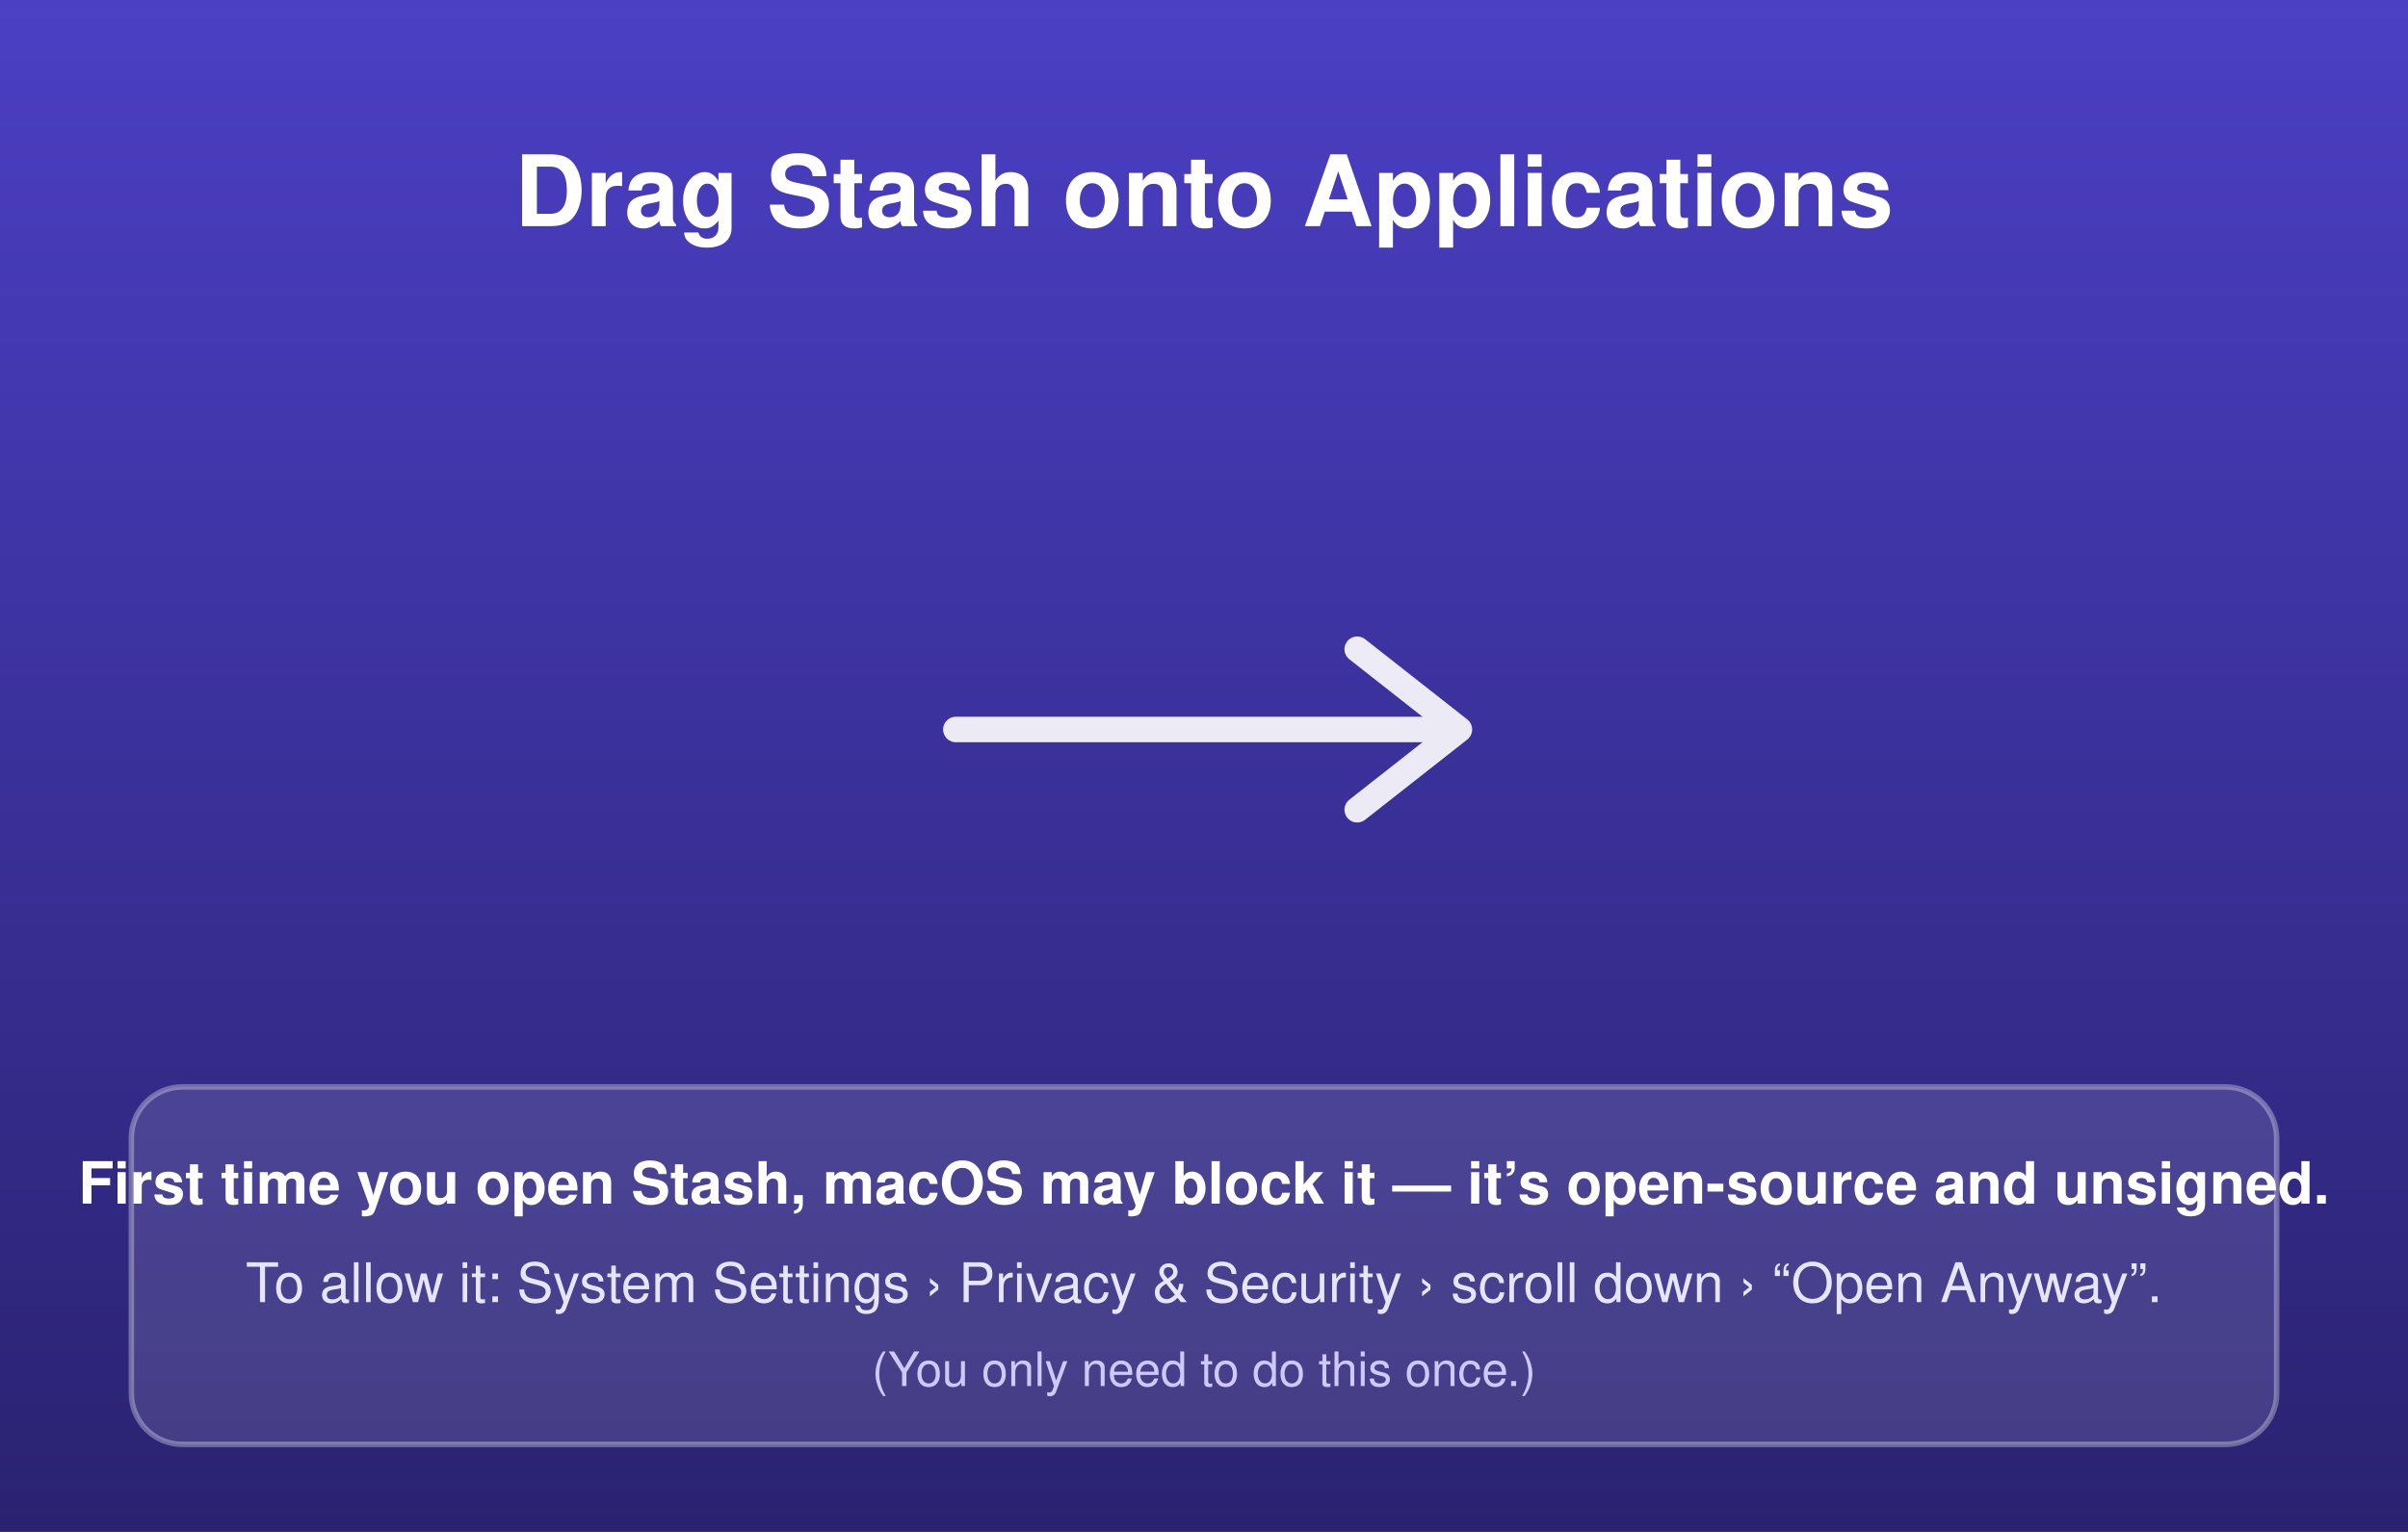
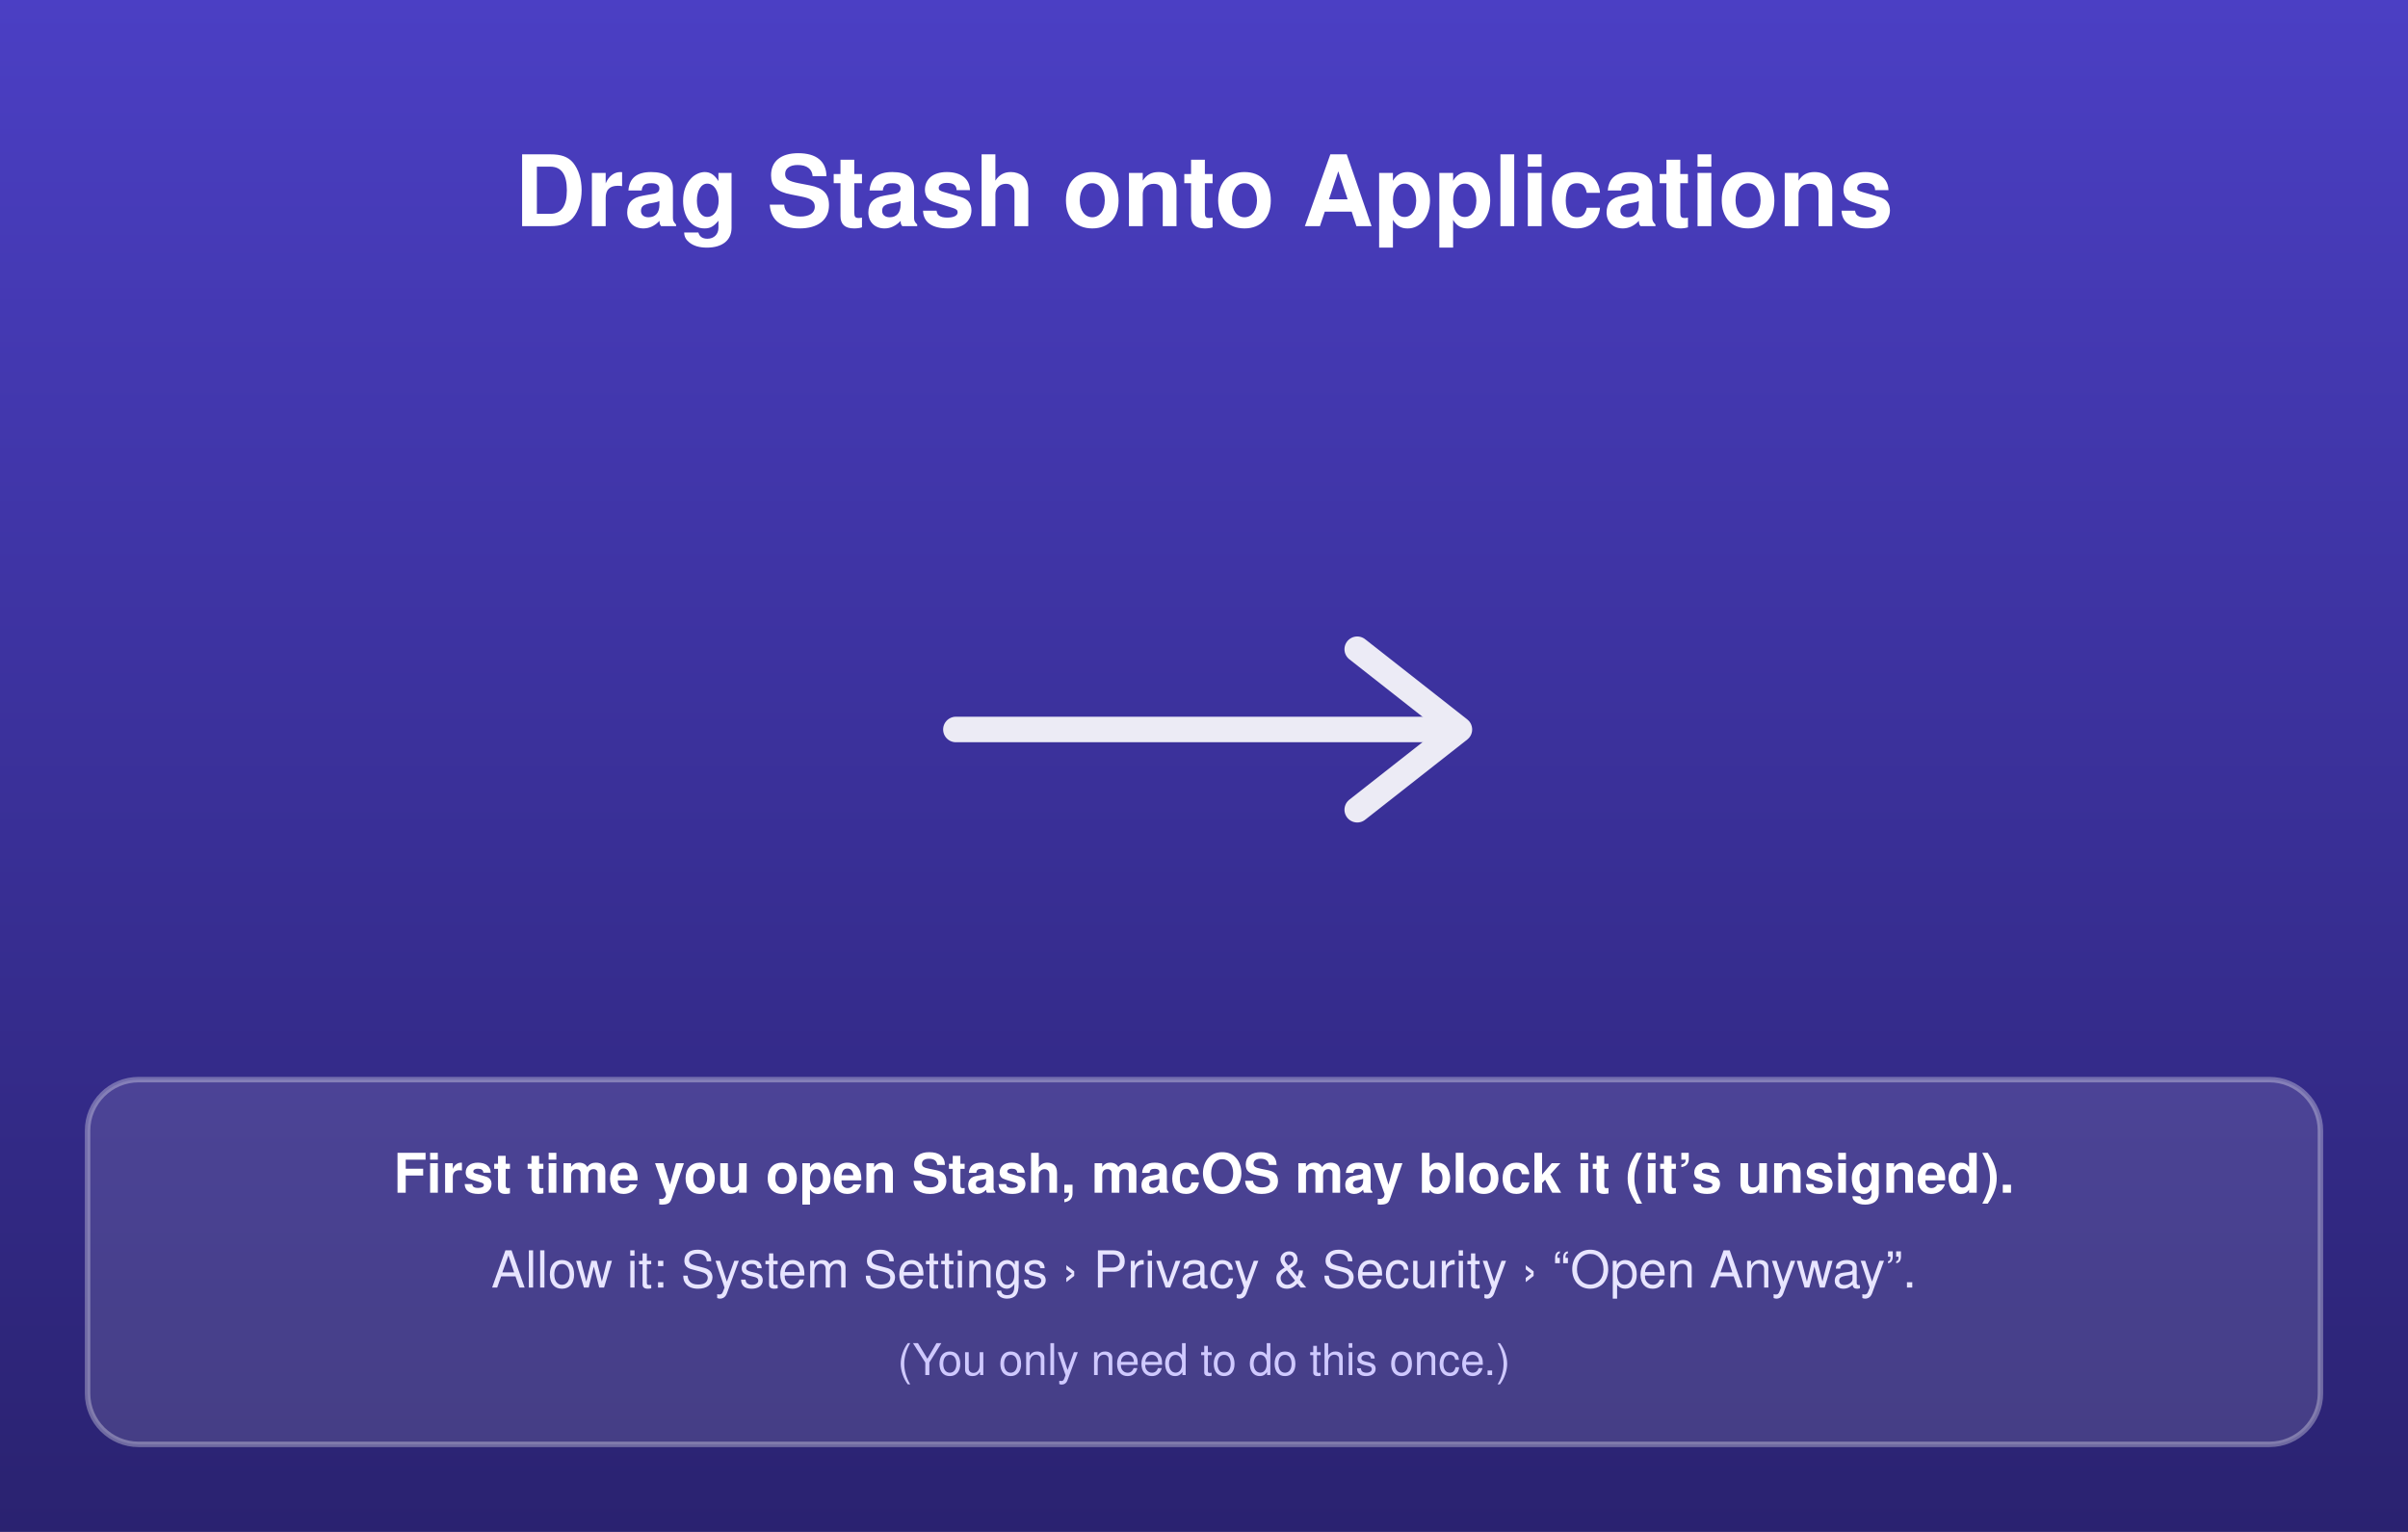
<svg xmlns="http://www.w3.org/2000/svg" width="660" height="420" viewBox="0 0 660 420">
  <defs>
    <linearGradient id="bg" x1="0" y1="0" x2="0" y2="1">
      <stop offset="0" stop-color="#4b3fc4" />
      <stop offset="1" stop-color="#2a2270" />
    </linearGradient>
  </defs>
  <rect width="660" height="420" fill="url(#bg)" />
  <text x="330" y="62" text-anchor="middle" font-family="Helvetica, Arial, sans-serif" font-size="27" font-weight="700" fill="#ffffff">Drag Stash onto Applications</text>
  <g stroke="#ffffff" stroke-width="7" fill="none" opacity="0.9" stroke-linecap="round" stroke-linejoin="round">
    <line x1="262" y1="200" x2="398" y2="200" />
    <polyline points="372,178 400,200 372,222" />
  </g>
-   <rect x="36" y="298" width="588" height="98" rx="14" fill="#ffffff" opacity="0.12" />
-   <rect x="36" y="298" width="588" height="98" rx="14" fill="none" stroke="#ffffff" stroke-opacity="0.32" stroke-width="1.5" />
-   <text x="330" y="330" text-anchor="middle" font-family="Helvetica, Arial, sans-serif" font-size="16" font-weight="700" fill="#ffffff">First time you open Stash, macOS may block it — it’s open-source and unsigned.</text>
-   <text x="330" y="357" text-anchor="middle" font-family="Helvetica, Arial, sans-serif" font-size="15" fill="#e7e4ff">To allow it: System Settings  ›  Privacy &amp; Security  ›  scroll down  ›  “Open Anyway”.</text>
-   <text x="330" y="380" text-anchor="middle" font-family="Helvetica, Arial, sans-serif" font-size="13" fill="#cfc9ff">(You only need to do this once.)</text>
+   <rect x="24" y="296" width="612" height="100" rx="14" fill="#ffffff" opacity="0.12" />
+   <rect x="24" y="296" width="612" height="100" rx="14" fill="none" stroke="#ffffff" stroke-opacity="0.32" stroke-width="1.5" />
+   <text x="330" y="327" text-anchor="middle" font-family="Helvetica, Arial, sans-serif" font-size="15" font-weight="700" fill="#ffffff">First time you open Stash, macOS may block it (it’s unsigned).</text>
+   <text x="330" y="353" text-anchor="middle" font-family="Helvetica, Arial, sans-serif" font-size="14" fill="#e7e4ff">Allow it: System Settings  ›  Privacy &amp; Security  ›  “Open Anyway”.</text>
+   <text x="330" y="377" text-anchor="middle" font-family="Helvetica, Arial, sans-serif" font-size="12" fill="#cfc9ff">(You only need to do this once.)</text>
</svg>
